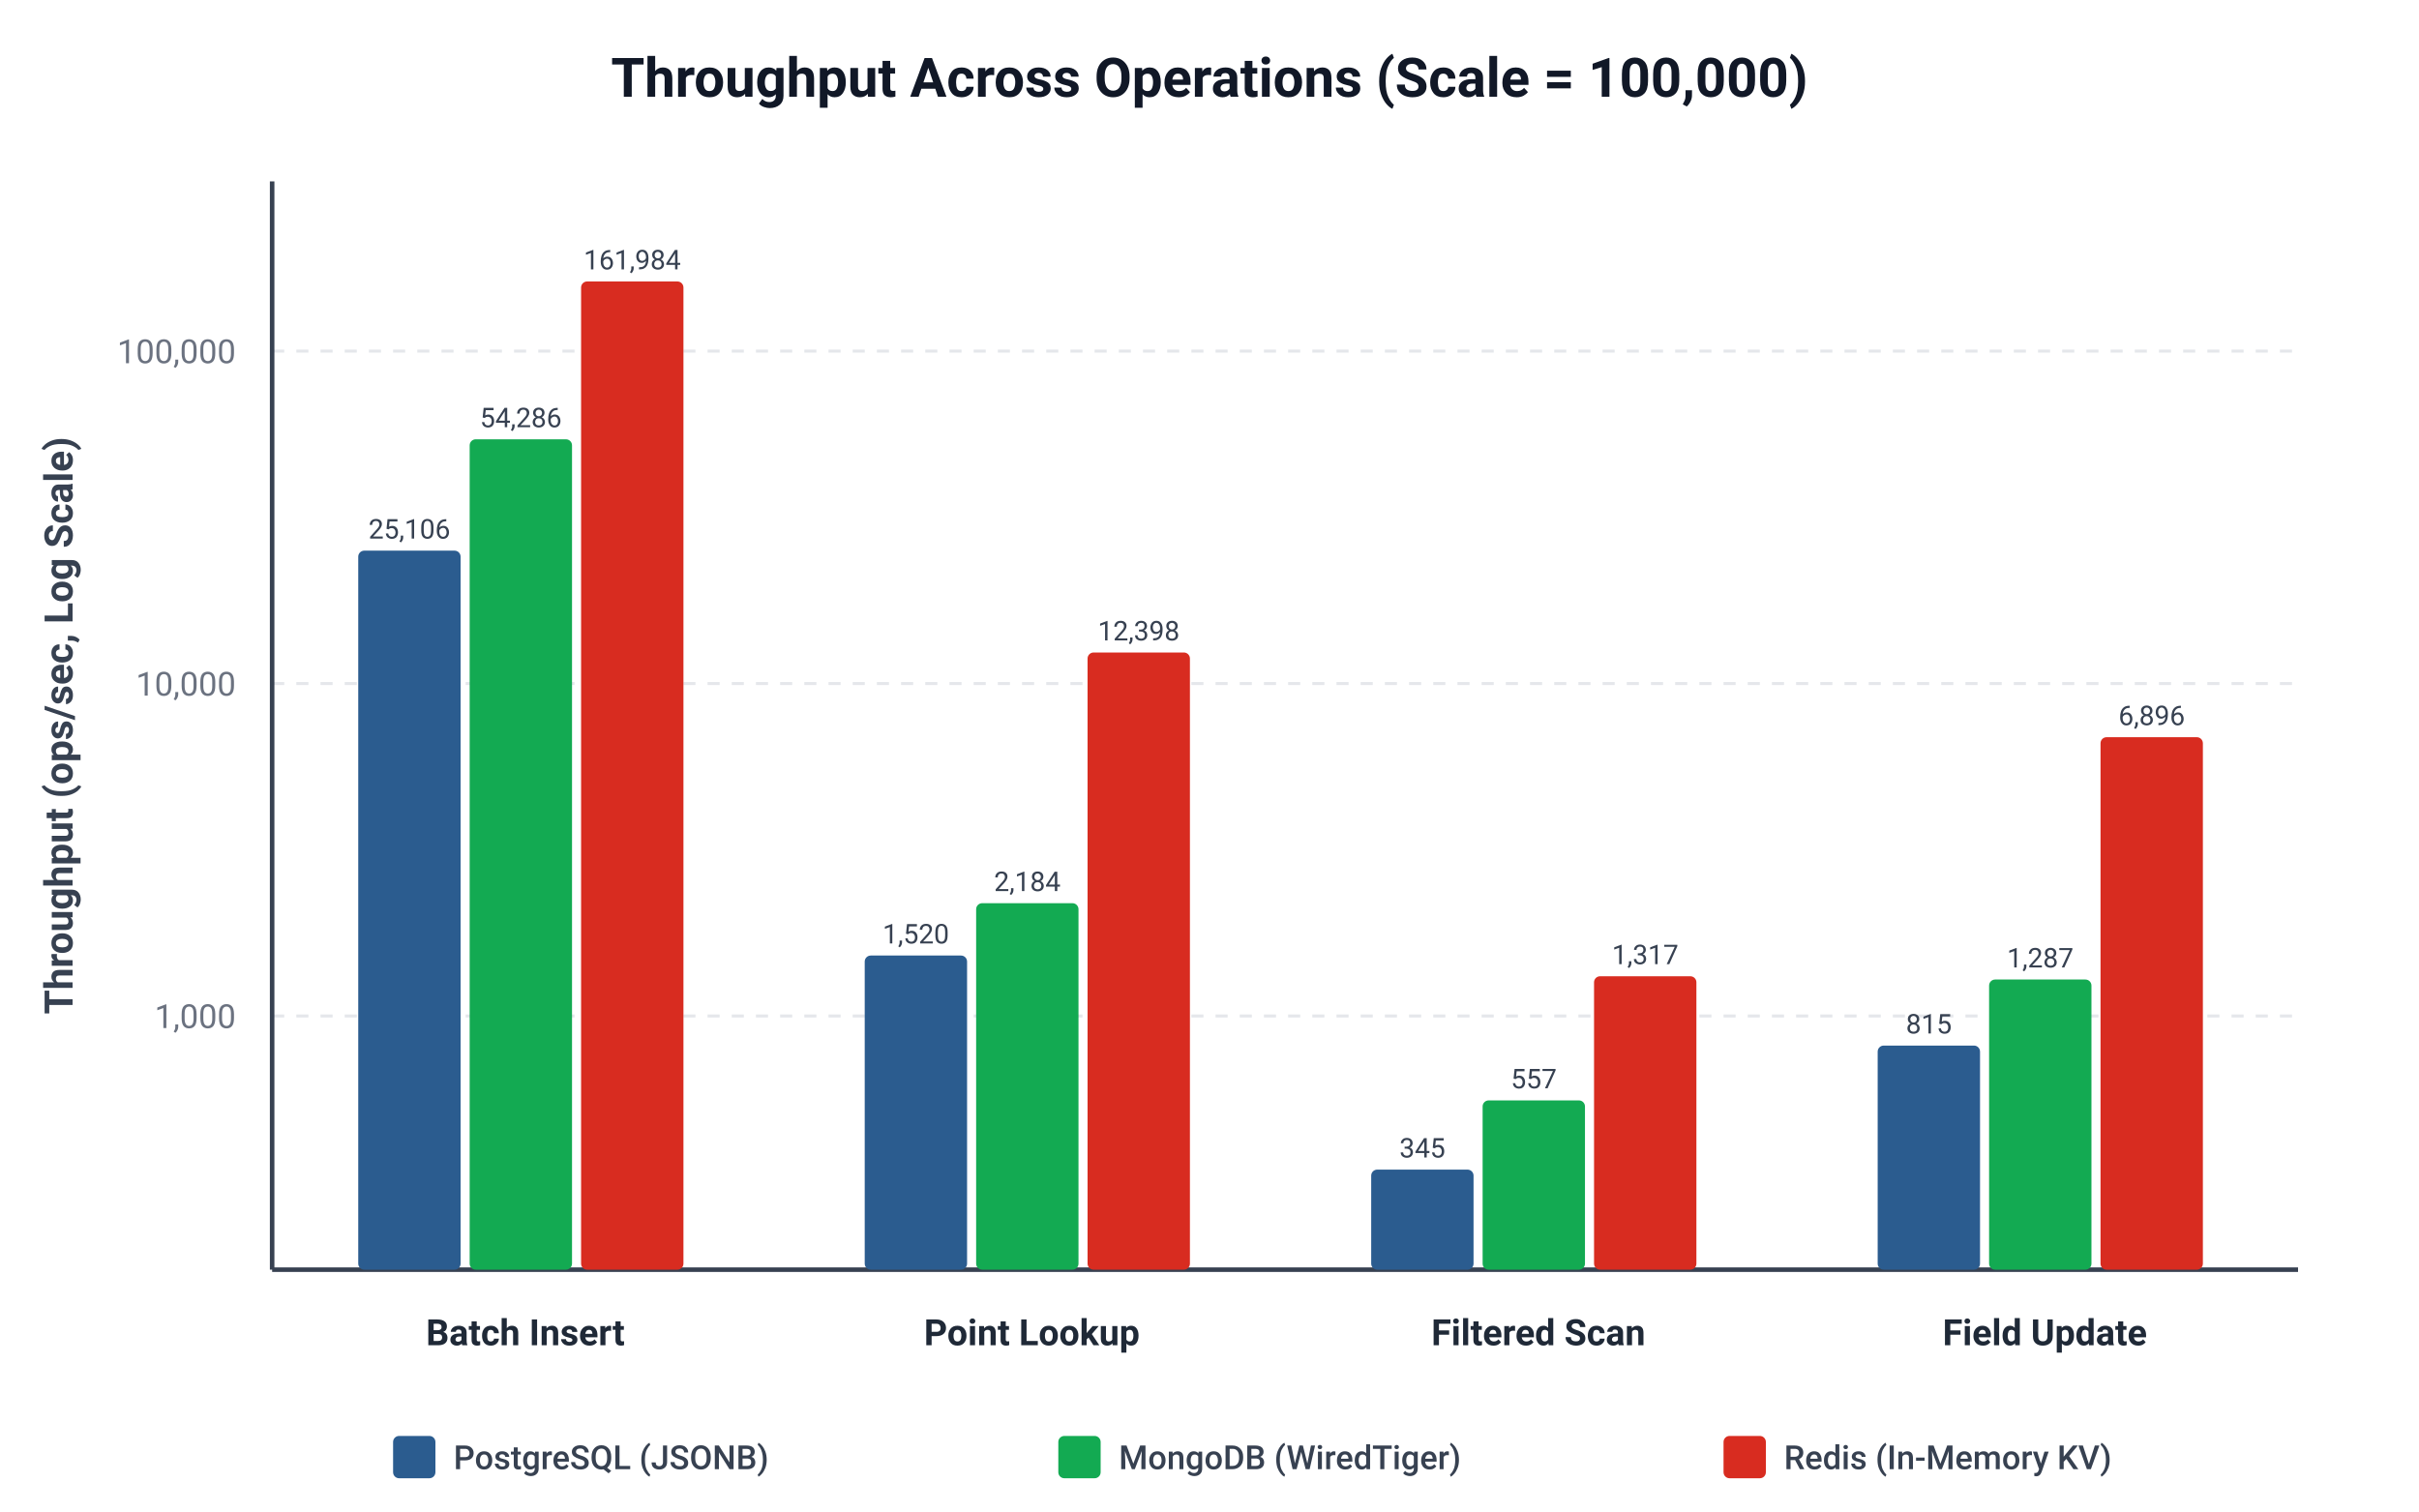
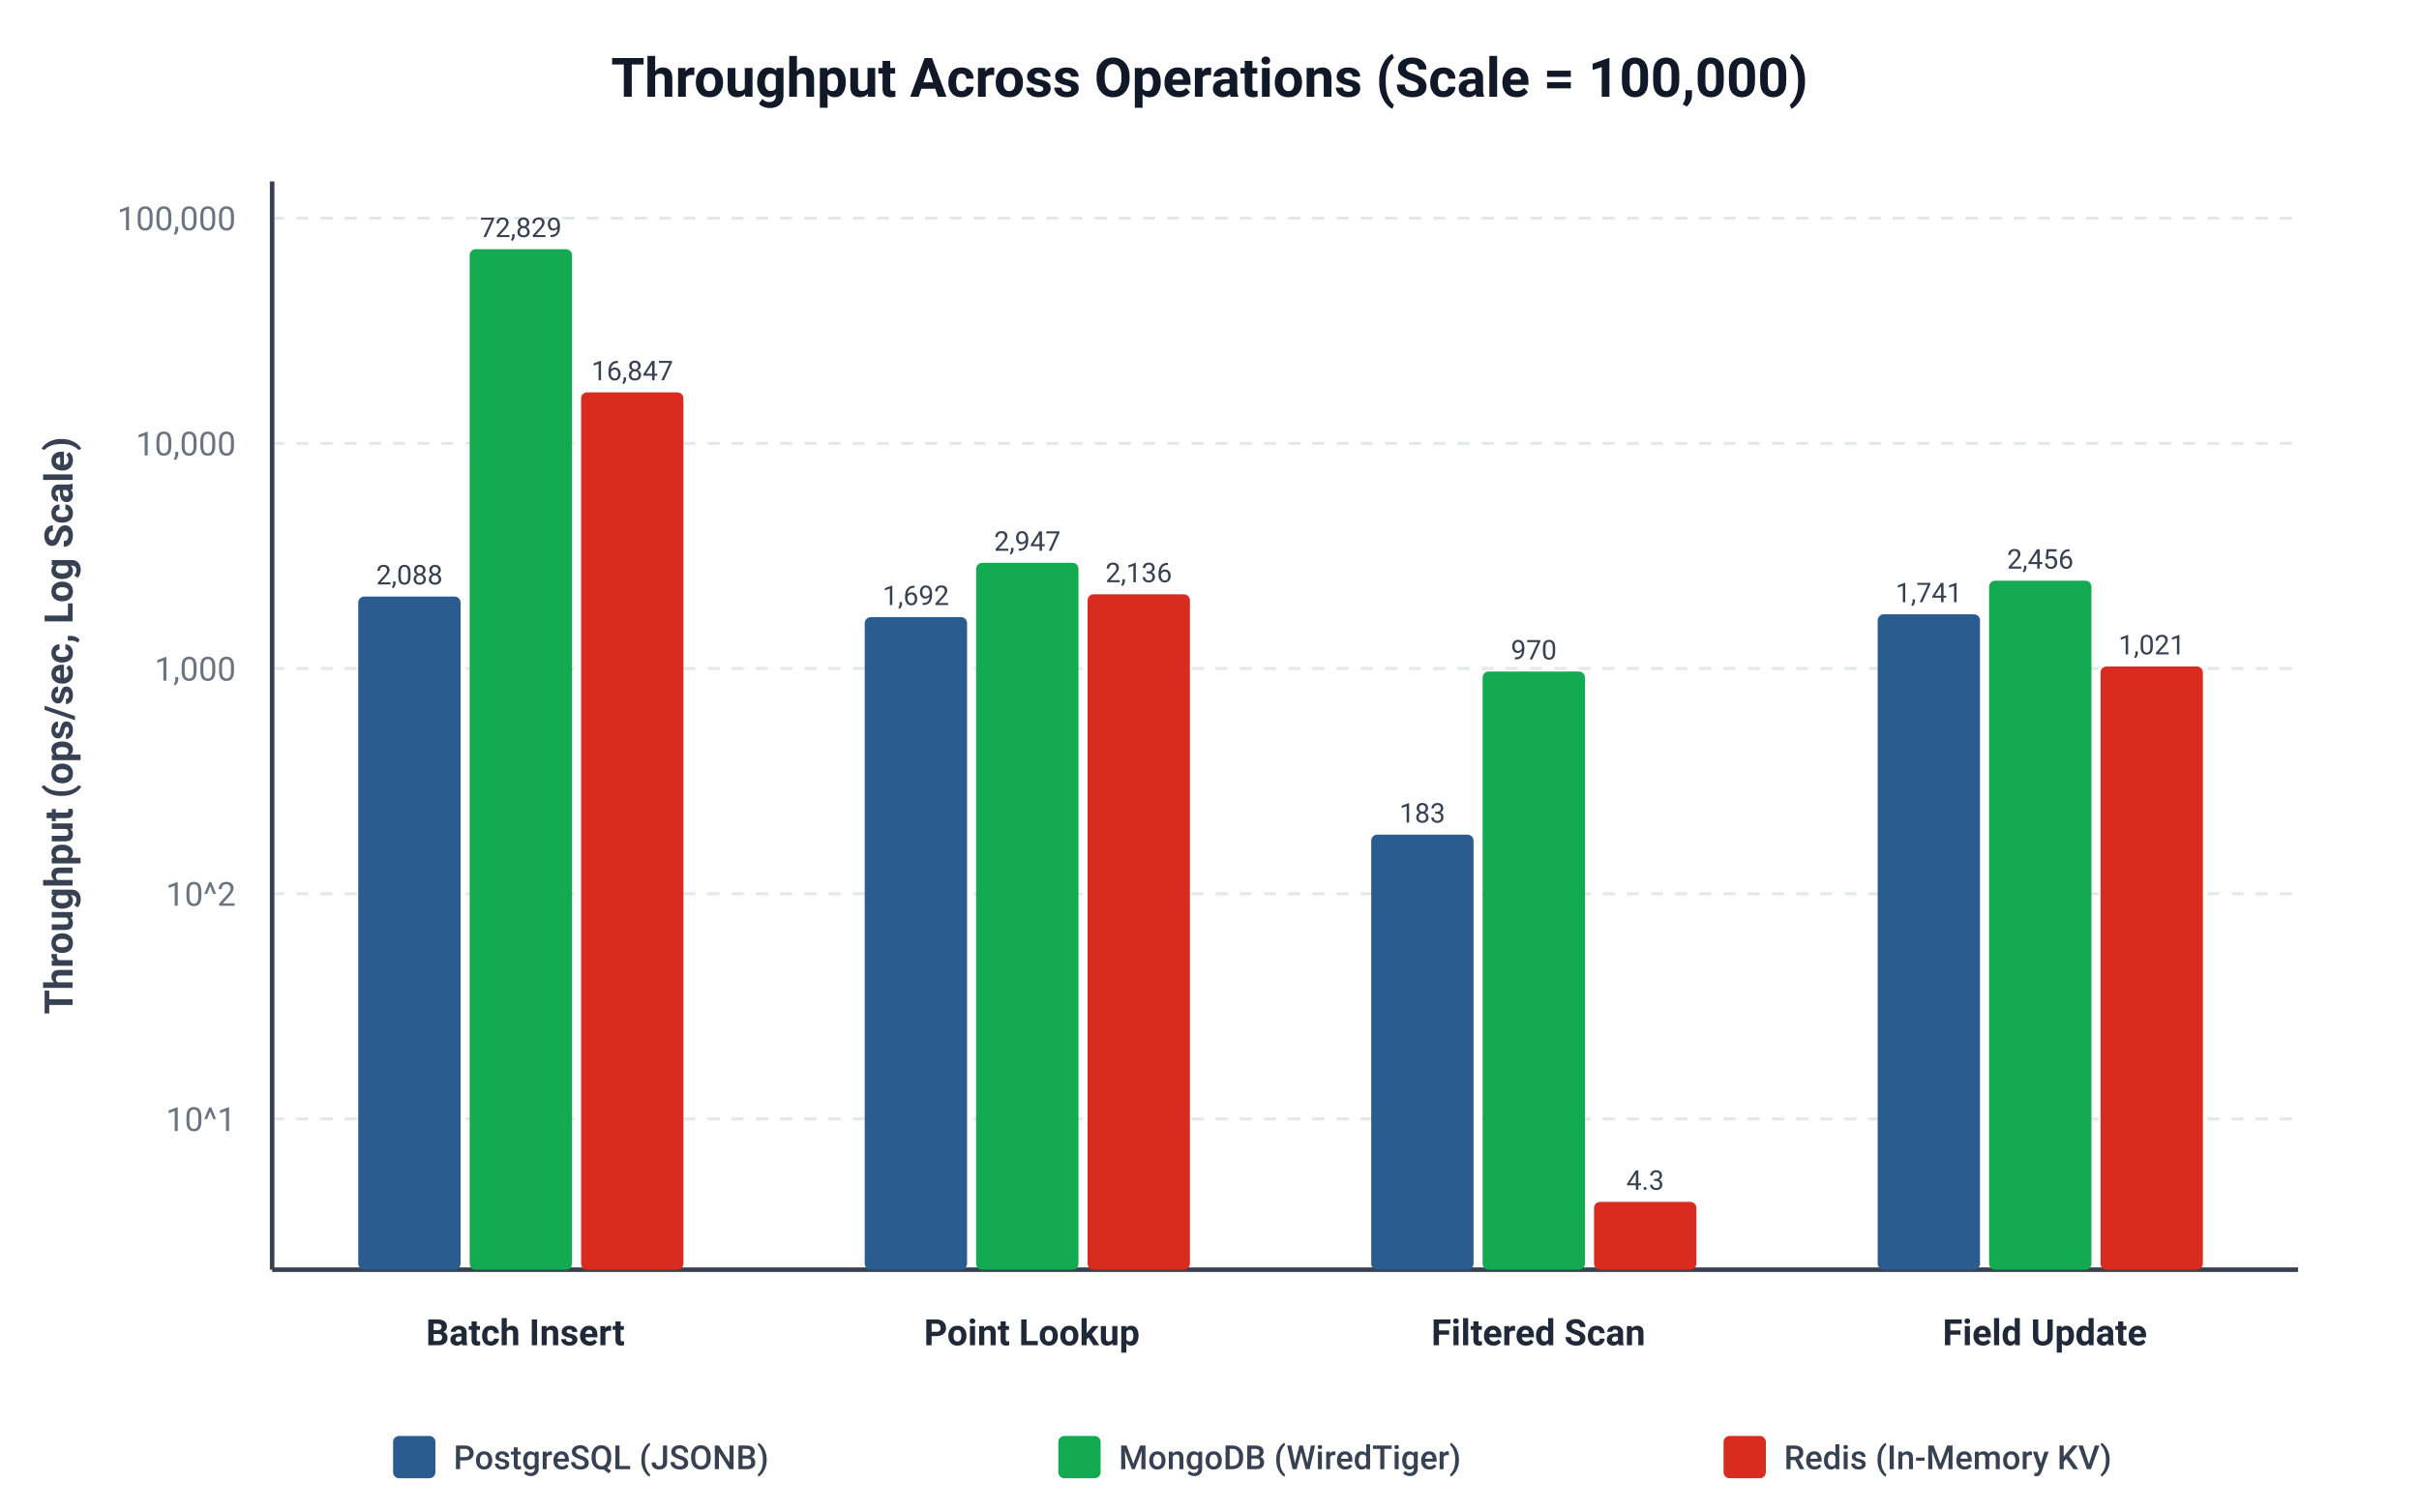
<svg xmlns="http://www.w3.org/2000/svg" width="800" height="500" viewBox="0 0 800 500" style="background-color: #ffffff; font-family: -apple-system, BlinkMacSystemFont, Segoe UI, Roboto, sans-serif;">
  <text x="400.0" y="32" text-anchor="middle" font-size="18" font-weight="bold" fill="#111827">Throughput Across Operations (Scale = 100,000)</text>
-   <line x1="90" y1="336.082" x2="760" y2="336.082" stroke="#e5e7eb" stroke-dasharray="4,4" />
-   <text x="78" y="340.082" text-anchor="end" font-size="11" fill="#6b7280">1,000</text>
-   <line x1="90" y1="226.111" x2="760" y2="226.111" stroke="#e5e7eb" stroke-dasharray="4,4" />
-   <text x="78" y="230.111" text-anchor="end" font-size="11" fill="#6b7280">10,000</text>
-   <line x1="90" y1="116.14" x2="760" y2="116.14" stroke="#e5e7eb" stroke-dasharray="4,4" />
-   <text x="78" y="120.14" text-anchor="end" font-size="11" fill="#6b7280">100,000</text>
+   <line x1="90" y1="370.123" x2="760" y2="370.123" stroke="#e5e7eb" stroke-dasharray="4,4" />
+   <text x="78" y="374.123" text-anchor="end" font-size="11" fill="#6b7280">10^1</text>
+   <line x1="90" y1="295.634" x2="760" y2="295.634" stroke="#e5e7eb" stroke-dasharray="4,4" />
+   <text x="78" y="299.634" text-anchor="end" font-size="11" fill="#6b7280">10^2</text>
+   <line x1="90" y1="221.145" x2="760" y2="221.145" stroke="#e5e7eb" stroke-dasharray="4,4" />
+   <text x="78" y="225.145" text-anchor="end" font-size="11" fill="#6b7280">1,000</text>
+   <line x1="90" y1="146.656" x2="760" y2="146.656" stroke="#e5e7eb" stroke-dasharray="4,4" />
+   <text x="78" y="150.656" text-anchor="end" font-size="11" fill="#6b7280">10,000</text>
+   <line x1="90" y1="72.167" x2="760" y2="72.167" stroke="#e5e7eb" stroke-dasharray="4,4" />
+   <text x="78" y="76.167" text-anchor="end" font-size="11" fill="#6b7280">100,000</text>
  <line x1="90" y1="60" x2="90" y2="420" stroke="#374151" stroke-width="1.5" />
  <line x1="90" y1="420" x2="760" y2="420" stroke="#374151" stroke-width="1.5" />
  <text transform="rotate(-90)" x="-240.0" y="24" text-anchor="middle" font-size="13" font-weight="600" fill="#374151">Throughput (ops/sec, Log Scale)</text>
  <text x="173.75" y="445" text-anchor="middle" font-size="12" font-weight="600" fill="#1f2937">Batch Insert</text>
-   <rect x="118.475" y="182.148" width="33.85" height="237.852" fill="#2b5c8f" rx="2" />
-   <text x="135.4" y="178.148" text-anchor="middle" font-size="9" fill="#374151">25,106</text>
-   <rect x="155.325" y="145.317" width="33.85" height="274.683" fill="#13aa52" rx="2" />
-   <text x="172.25" y="141.317" text-anchor="middle" font-size="9" fill="#374151">54,286</text>
-   <rect x="192.175" y="93.104" width="33.85" height="326.896" fill="#d82c20" rx="2" />
-   <text x="209.1" y="89.104" text-anchor="middle" font-size="9" fill="#374151">161,984</text>
+   <rect x="118.475" y="197.324" width="33.85" height="222.676" fill="#2b5c8f" rx="2" />
+   <text x="135.4" y="193.324" text-anchor="middle" font-size="9" fill="#374151">2,088</text>
+   <rect x="155.325" y="82.423" width="33.85" height="337.577" fill="#13aa52" rx="2" />
+   <text x="172.25" y="78.423" text-anchor="middle" font-size="9" fill="#374151">72,829</text>
+   <rect x="192.175" y="129.783" width="33.85" height="290.217" fill="#d82c20" rx="2" />
+   <text x="209.1" y="125.783" text-anchor="middle" font-size="9" fill="#374151">16,847</text>
  <text x="341.25" y="445" text-anchor="middle" font-size="12" font-weight="600" fill="#1f2937">Point Lookup</text>
-   <rect x="285.975" y="316.085" width="33.85" height="103.915" fill="#2b5c8f" rx="2" />
-   <text x="302.9" y="312.085" text-anchor="middle" font-size="9" fill="#374151">1,520</text>
-   <rect x="322.825" y="298.769" width="33.85" height="121.231" fill="#13aa52" rx="2" />
-   <text x="339.75" y="294.769" text-anchor="middle" font-size="9" fill="#374151">2,184</text>
-   <rect x="359.675" y="215.843" width="33.85" height="204.157" fill="#d82c20" rx="2" />
-   <text x="376.6" y="211.843" text-anchor="middle" font-size="9" fill="#374151">12,398</text>
+   <rect x="285.975" y="204.14" width="33.85" height="215.86" fill="#2b5c8f" rx="2" />
+   <text x="302.9" y="200.14" text-anchor="middle" font-size="9" fill="#374151">1,692</text>
+   <rect x="322.825" y="186.181" width="33.85" height="233.819" fill="#13aa52" rx="2" />
+   <text x="339.75" y="182.181" text-anchor="middle" font-size="9" fill="#374151">2,947</text>
+   <rect x="359.675" y="196.595" width="33.85" height="223.405" fill="#d82c20" rx="2" />
+   <text x="376.6" y="192.595" text-anchor="middle" font-size="9" fill="#374151">2,136</text>
  <text x="508.75" y="445" text-anchor="middle" font-size="12" font-weight="600" fill="#1f2937">Filtered Scan</text>
-   <rect x="453.475" y="386.896" width="33.85" height="33.104" fill="#2b5c8f" rx="2" />
-   <text x="470.4" y="382.896" text-anchor="middle" font-size="9" fill="#374151">345</text>
-   <rect x="490.325" y="364.006" width="33.85" height="55.994" fill="#13aa52" rx="2" />
-   <text x="507.25" y="360.006" text-anchor="middle" font-size="9" fill="#374151">557</text>
-   <rect x="527.175" y="322.941" width="33.85" height="97.059" fill="#d82c20" rx="2" />
-   <text x="544.1" y="318.941" text-anchor="middle" font-size="9" fill="#374151">1,317</text>
+   <rect x="453.475" y="276.105" width="33.85" height="143.895" fill="#2b5c8f" rx="2" />
+   <text x="470.4" y="272.105" text-anchor="middle" font-size="9" fill="#374151">183</text>
+   <rect x="490.325" y="222.137" width="33.85" height="197.863" fill="#13aa52" rx="2" />
+   <text x="507.25" y="218.137" text-anchor="middle" font-size="9" fill="#374151">970</text>
+   <rect x="527.175" y="397.577" width="33.85" height="22.423" fill="#d82c20" rx="2" />
+   <text x="544.1" y="393.577" text-anchor="middle" font-size="9" fill="#374151">4.3</text>
  <text x="676.25" y="445" text-anchor="middle" font-size="12" font-weight="600" fill="#1f2937">Field Update</text>
-   <rect x="620.975" y="345.868" width="33.85" height="74.132" fill="#2b5c8f" rx="2" />
-   <text x="637.9" y="341.868" text-anchor="middle" font-size="9" fill="#374151">815</text>
-   <rect x="657.825" y="324.02" width="33.85" height="95.98" fill="#13aa52" rx="2" />
-   <text x="674.75" y="320.02" text-anchor="middle" font-size="9" fill="#374151">1,287</text>
-   <rect x="694.675" y="243.864" width="33.85" height="176.136" fill="#d82c20" rx="2" />
-   <text x="711.6" y="239.864" text-anchor="middle" font-size="9" fill="#374151">6,896</text>
+   <rect x="620.975" y="203.209" width="33.85" height="216.791" fill="#2b5c8f" rx="2" />
+   <text x="637.9" y="199.209" text-anchor="middle" font-size="9" fill="#374151">1,741</text>
+   <rect x="657.825" y="192.083" width="33.85" height="227.917" fill="#13aa52" rx="2" />
+   <text x="674.75" y="188.083" text-anchor="middle" font-size="9" fill="#374151">2,456</text>
+   <rect x="694.675" y="220.463" width="33.85" height="199.537" fill="#d82c20" rx="2" />
+   <text x="711.6" y="216.463" text-anchor="middle" font-size="9" fill="#374151">1,021</text>
  <rect x="130" y="475" width="14" height="14" fill="#2b5c8f" rx="2" />
  <text x="150" y="486" font-size="11" font-weight="500" fill="#374151">PostgreSQL (JSONB)</text>
  <rect x="350" y="475" width="14" height="14" fill="#13aa52" rx="2" />
  <text x="370" y="486" font-size="11" font-weight="500" fill="#374151">MongoDB (WiredTiger)</text>
  <rect x="570" y="475" width="14" height="14" fill="#d82c20" rx="2" />
  <text x="590" y="486" font-size="11" font-weight="500" fill="#374151">Redis (In-Memory KV)</text>
</svg>
